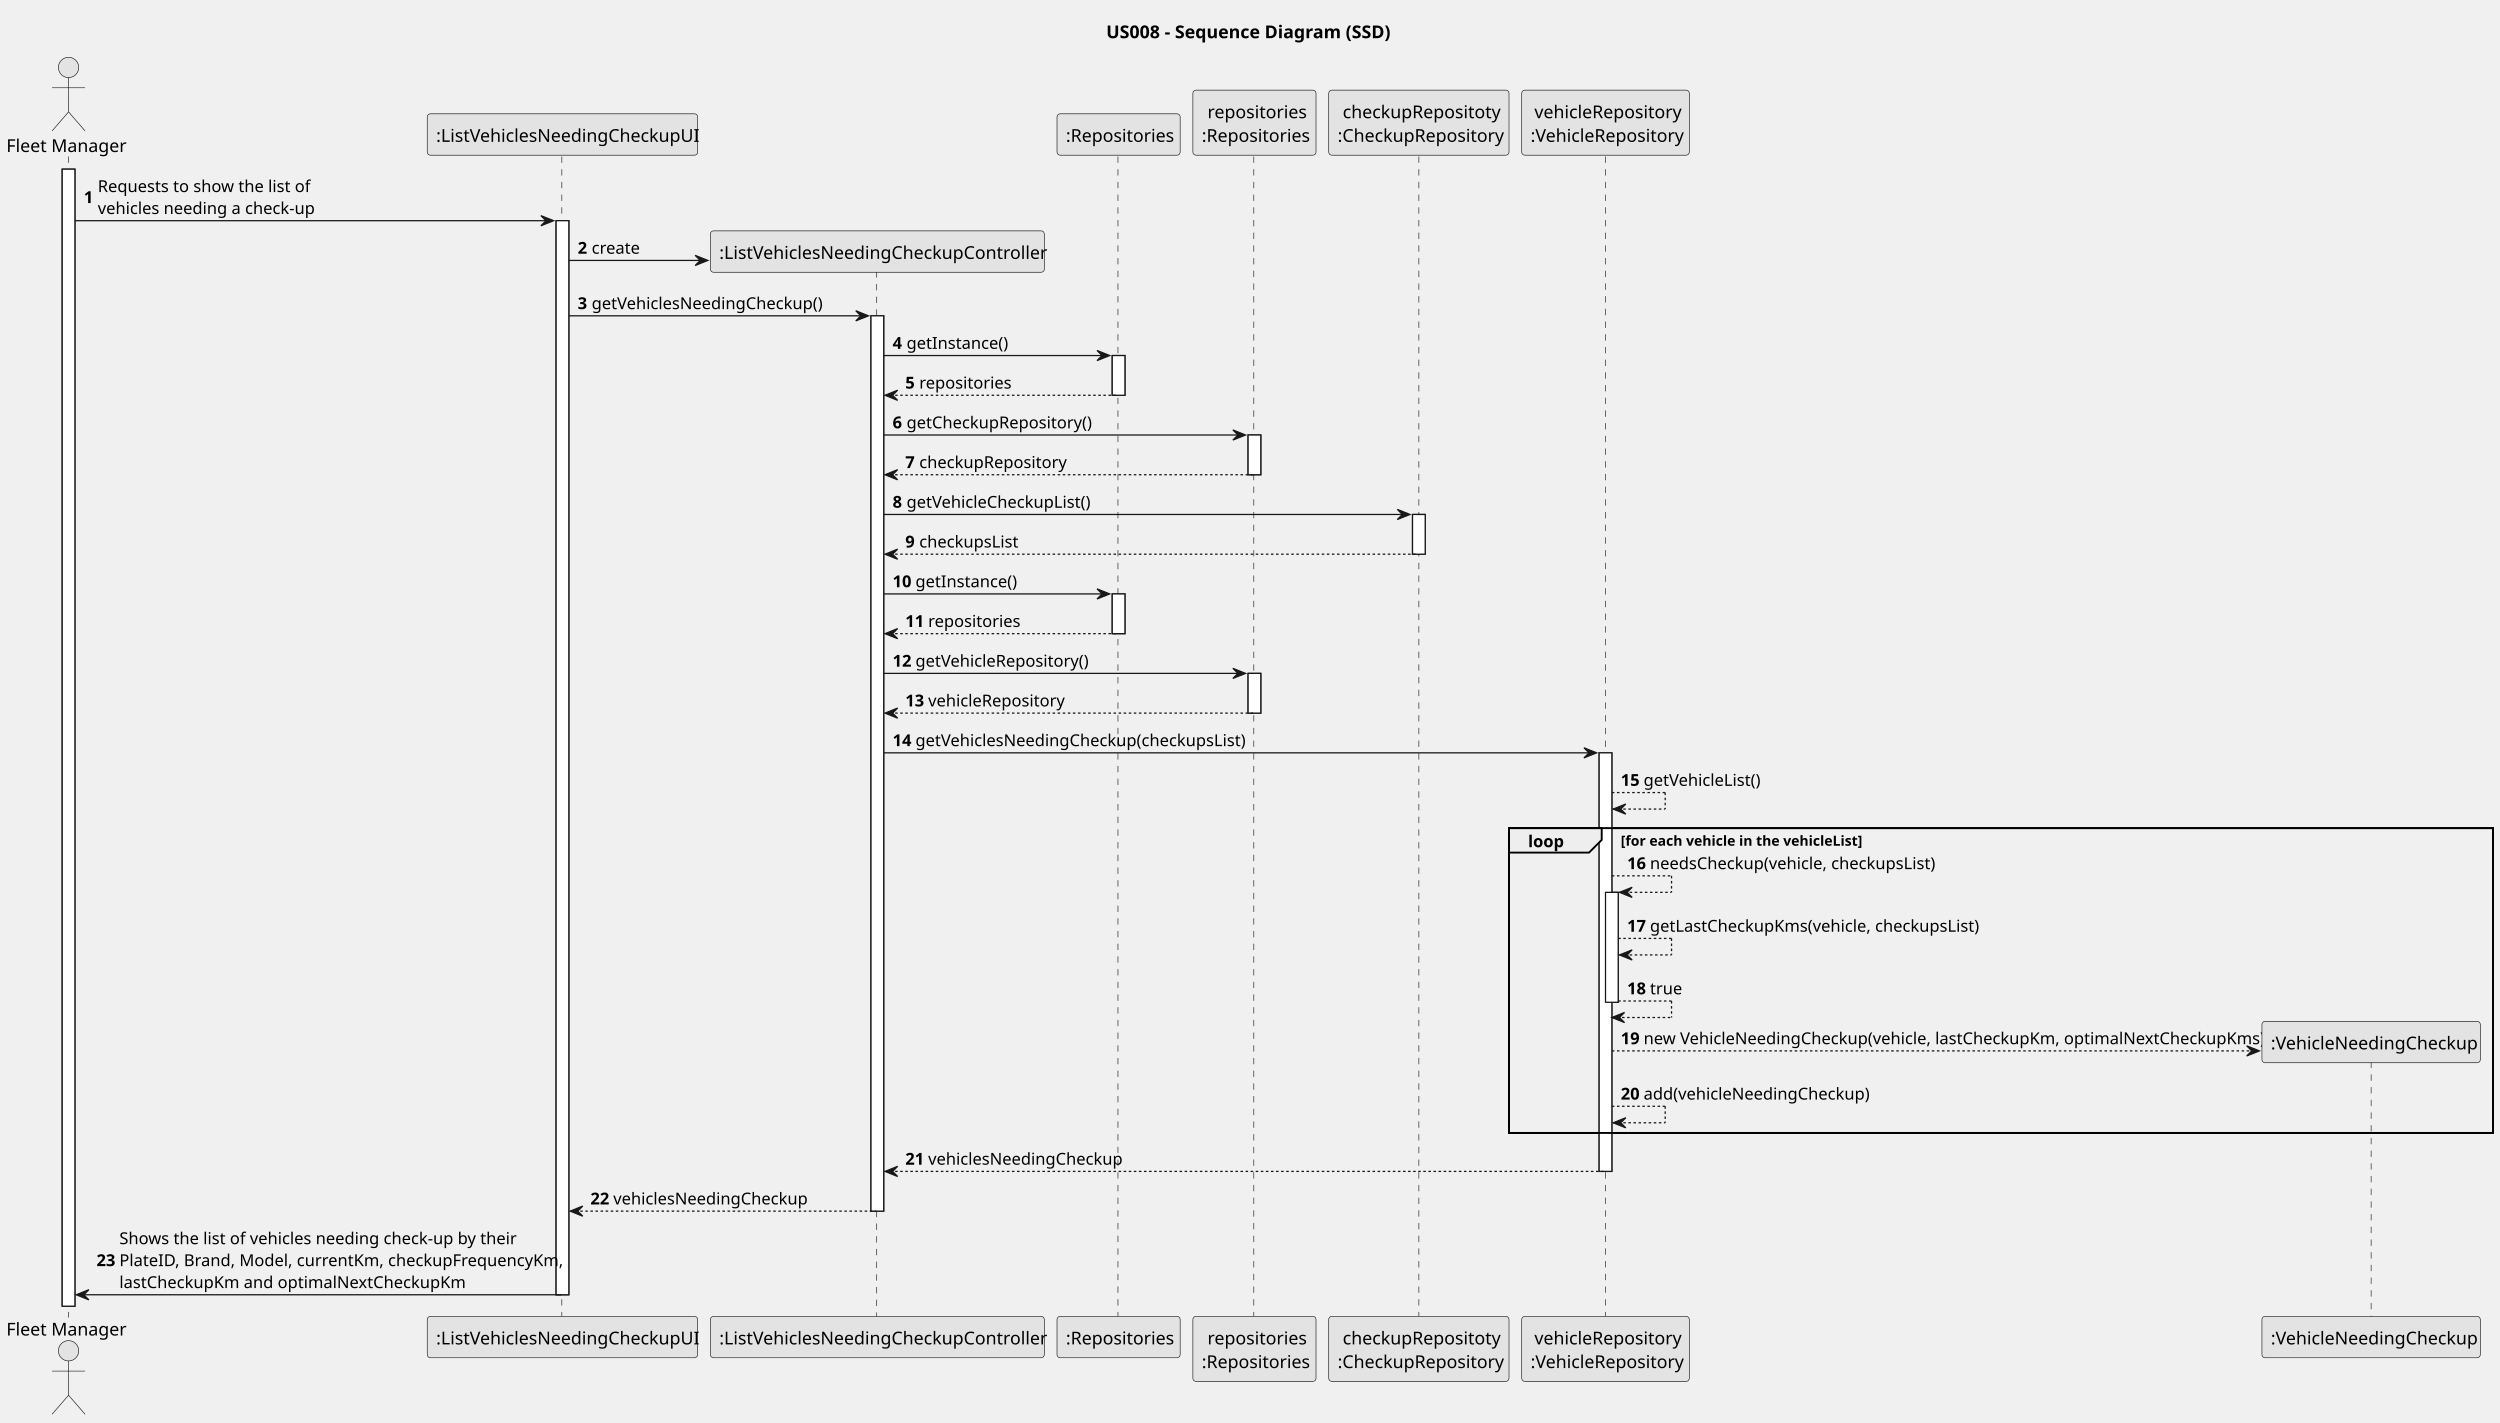
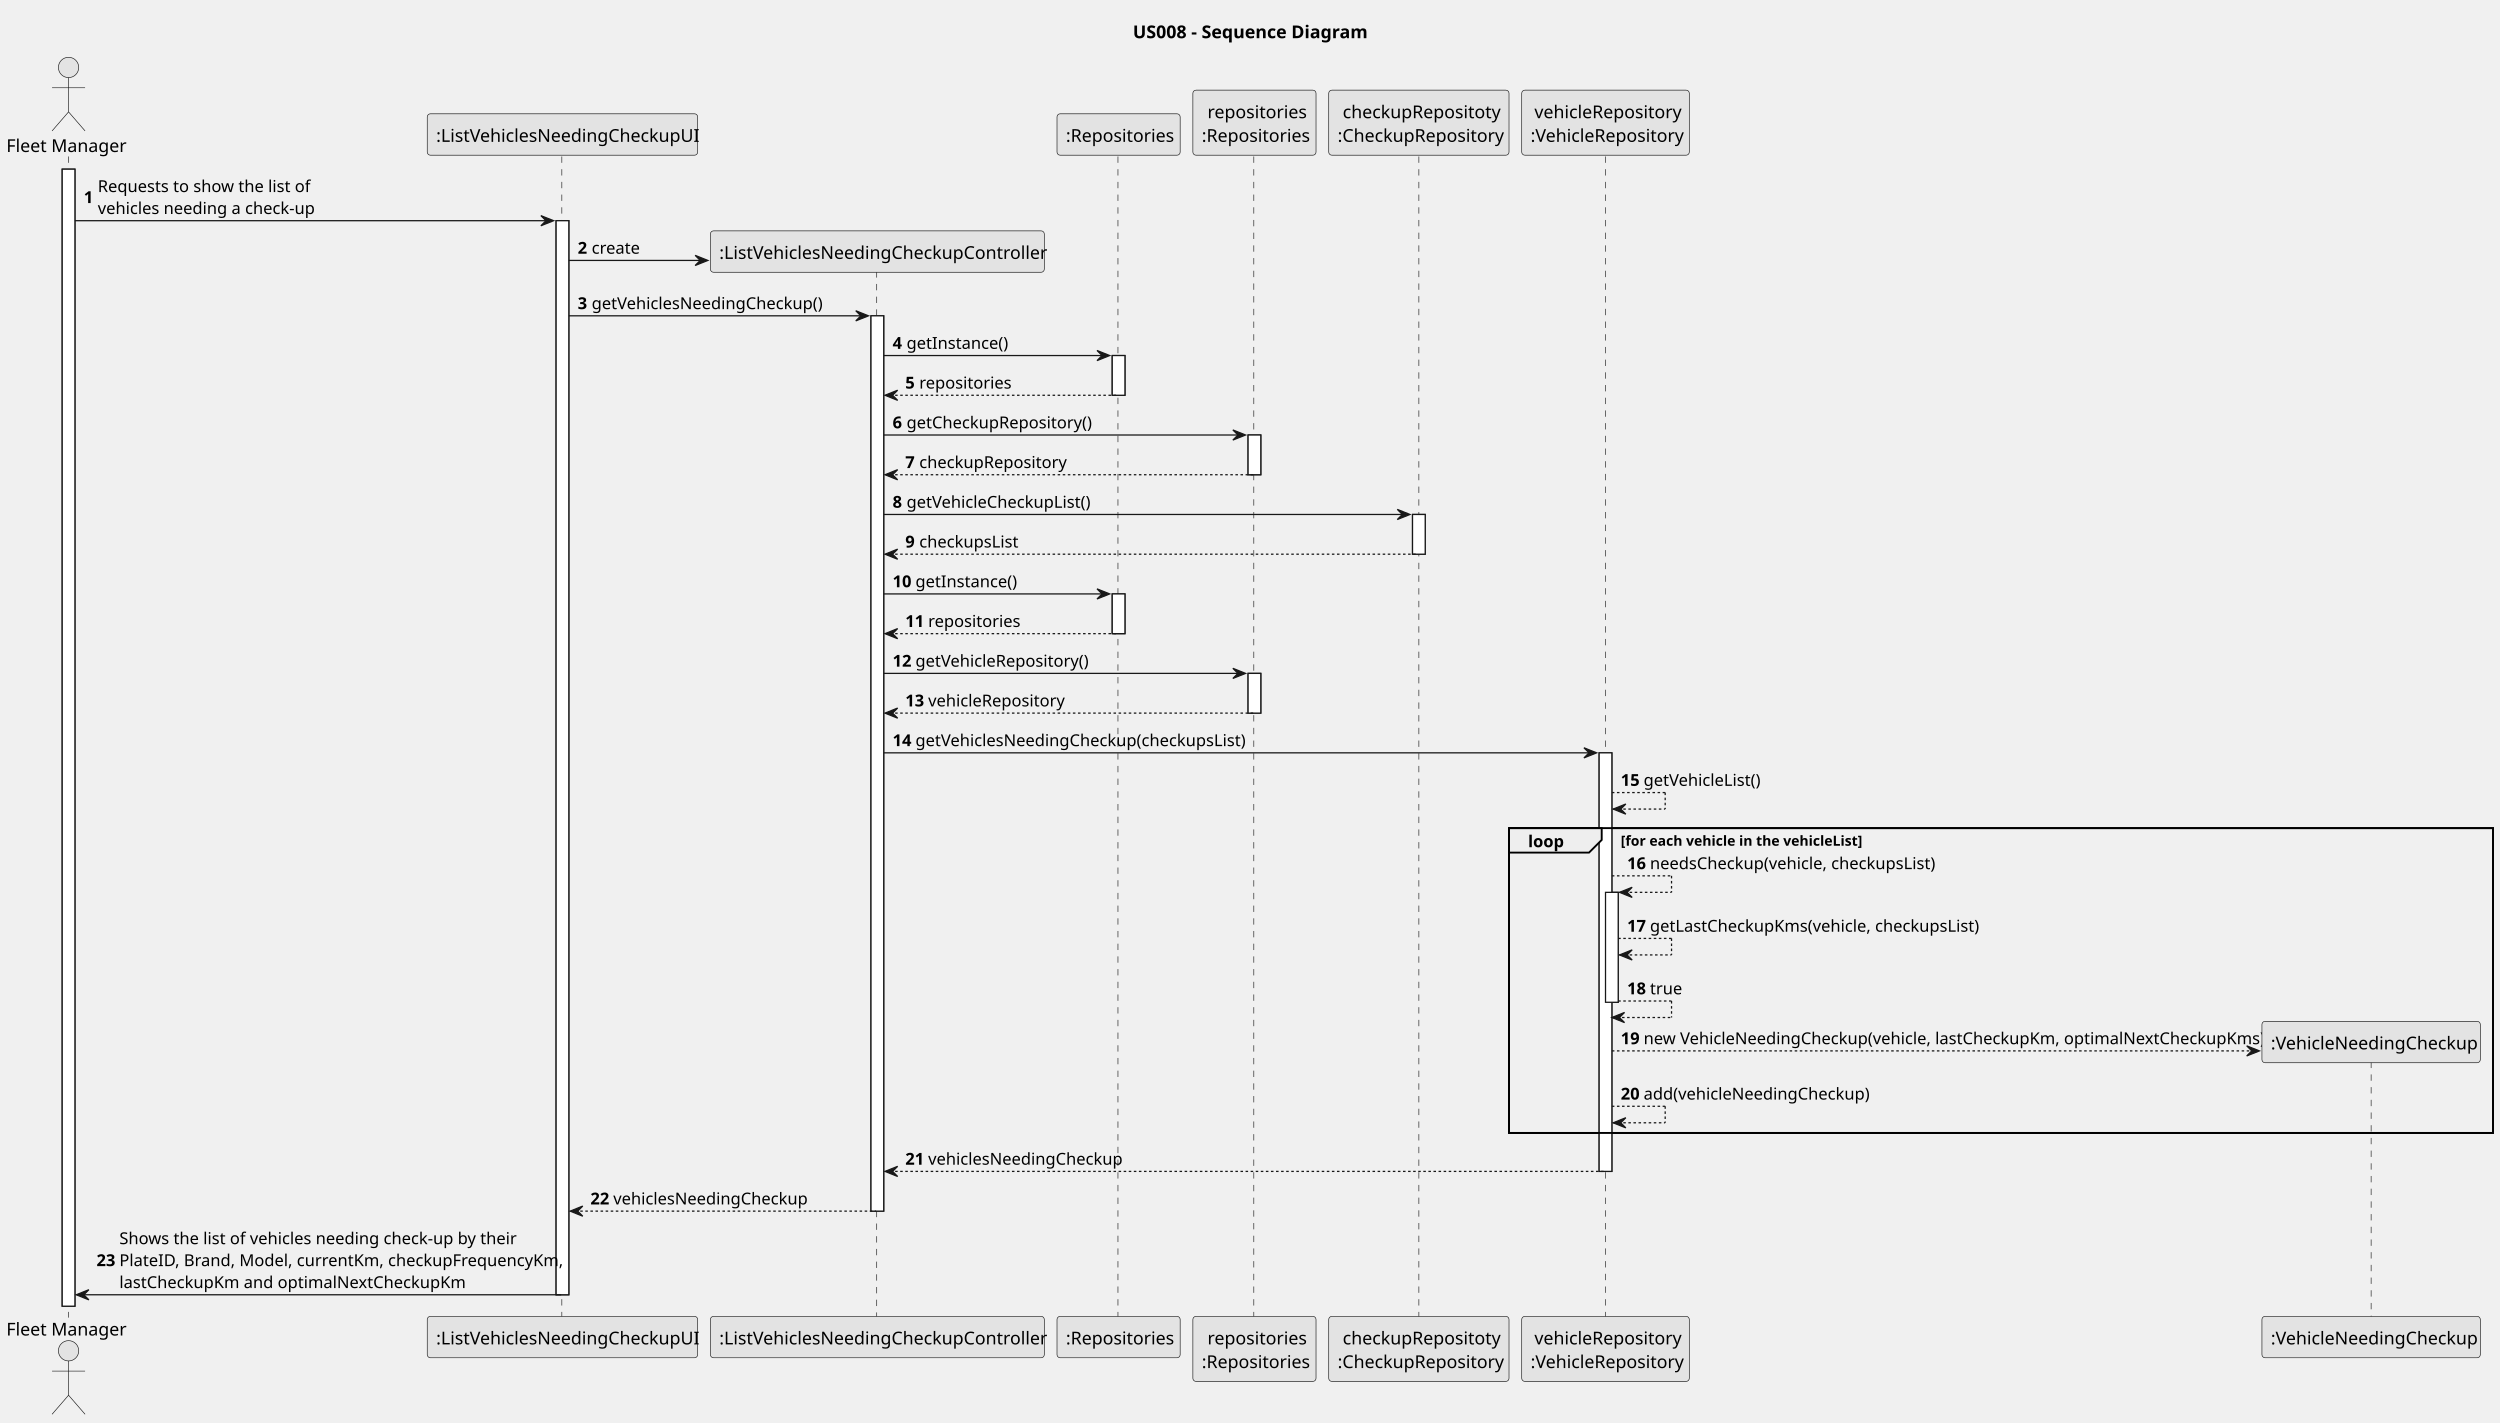
<svg xmlns="http://www.w3.org/2000/svg" contentStyleType="text/css" height="1120px" preserveAspectRatio="none" style="width:1969px;height:1120px;background:#FFFFFF;" version="1.1" viewBox="0 0 1969 1120" width="1969px" zoomAndPan="magnify">
  <defs />
  <g>
-     <text fill="#000000" font-family="sans-serif" font-size="14" font-weight="bold" lengthAdjust="spacing" textLength="230" x="871.25" y="30.107">US008 - Sequence Diagram (SSD)</text>
+     <text fill="#000000" font-family="sans-serif" font-size="14" font-weight="bold" lengthAdjust="spacing" textLength="188" x="892.25" y="30.107">US008 - Sequence Diagram</text>
    <rect fill="#FFFFFF" height="895.518" style="stroke:#181818;stroke-width:1.0;" width="10" x="49" y="133.242" />
    <rect fill="#FFFFFF" height="845.936" style="stroke:#181818;stroke-width:1.0;" width="10" x="438" y="173.824" />
    <rect fill="#FFFFFF" height="705.15" style="stroke:#181818;stroke-width:1.0;" width="10" x="686" y="248.736" />
    <rect fill="#FFFFFF" height="31.291" style="stroke:#181818;stroke-width:1.0;" width="10" x="876" y="280.027" />
    <rect fill="#FFFFFF" height="31.291" style="stroke:#181818;stroke-width:1.0;" width="10" x="876" y="467.773" />
    <rect fill="#FFFFFF" height="31.291" style="stroke:#181818;stroke-width:1.0;" width="10" x="983" y="342.609" />
    <rect fill="#FFFFFF" height="31.291" style="stroke:#181818;stroke-width:1.0;" width="10" x="983" y="530.356" />
    <rect fill="#FFFFFF" height="31.291" style="stroke:#181818;stroke-width:1.0;" width="10" x="1112.5" y="405.191" />
    <rect fill="#FFFFFF" height="329.658" style="stroke:#181818;stroke-width:1.0;" width="10" x="1259.5" y="592.938" />
    <rect fill="#FFFFFF" height="86.582" style="stroke:#181818;stroke-width:1.0;" width="10" x="1264.5" y="702.811" />
    <rect fill="none" height="240.076" style="stroke:#000000;stroke-width:1.5;" width="775" x="1188.5" y="652.229" />
    <line style="stroke:#181818;stroke-width:0.5;stroke-dasharray:5.0,5.0;" x1="54" x2="54" y1="123.242" y2="1037.76" />
    <line style="stroke:#181818;stroke-width:0.5;stroke-dasharray:5.0,5.0;" x1="442.5" x2="442.5" y1="123.242" y2="1037.76" />
    <line style="stroke:#181818;stroke-width:0.5;stroke-dasharray:5.0,5.0;" x1="690.5" x2="690.5" y1="213.635" y2="1037.76" />
    <line style="stroke:#181818;stroke-width:0.5;stroke-dasharray:5.0,5.0;" x1="880.5" x2="880.5" y1="123.242" y2="1037.76" />
    <line style="stroke:#181818;stroke-width:0.5;stroke-dasharray:5.0,5.0;" x1="987.5" x2="987.5" y1="123.242" y2="1037.76" />
    <line style="stroke:#181818;stroke-width:0.5;stroke-dasharray:5.0,5.0;" x1="1117.5" x2="1117.5" y1="123.242" y2="1037.76" />
    <line style="stroke:#181818;stroke-width:0.5;stroke-dasharray:5.0,5.0;" x1="1264.5" x2="1264.5" y1="123.242" y2="1037.76" />
    <line style="stroke:#181818;stroke-width:0.5;stroke-dasharray:5.0,5.0;" x1="1867.5" x2="1867.5" y1="836.203" y2="1037.76" />
    <text fill="#000000" font-family="sans-serif" font-size="14" lengthAdjust="spacing" textLength="92" x="5" y="119.728">Fleet Manager</text>
    <ellipse cx="54" cy="53.121" fill="#E3E3E3" rx="8" ry="8" style="stroke:#181818;stroke-width:0.5;" />
    <path d="M54,61.121 L54,88.121 M41,69.121 L67,69.121 M54,88.121 L41,103.121 M54,88.121 L67,103.121 " fill="none" style="stroke:#181818;stroke-width:0.5;" />
    <text fill="#000000" font-family="sans-serif" font-size="14" lengthAdjust="spacing" textLength="92" x="5" y="1051.867">Fleet Manager</text>
    <ellipse cx="54" cy="1063.881" fill="#E3E3E3" rx="8" ry="8" style="stroke:#181818;stroke-width:0.5;" />
    <path d="M54,1071.881 L54,1098.881 M41,1079.881 L67,1079.881 M54,1098.881 L41,1113.881 M54,1098.881 L67,1113.881 " fill="none" style="stroke:#181818;stroke-width:0.5;" />
    <rect fill="#E3E3E3" height="32.621" rx="2.5" ry="2.5" style="stroke:#181818;stroke-width:0.5;" width="213" x="336.5" y="89.621" />
    <text fill="#000000" font-family="sans-serif" font-size="14" lengthAdjust="spacing" textLength="199" x="343.5" y="111.728">:ListVehiclesNeedingCheckupUI</text>
    <rect fill="#E3E3E3" height="32.621" rx="2.5" ry="2.5" style="stroke:#181818;stroke-width:0.5;" width="213" x="336.5" y="1036.76" />
    <text fill="#000000" font-family="sans-serif" font-size="14" lengthAdjust="spacing" textLength="199" x="343.5" y="1058.867">:ListVehiclesNeedingCheckupUI</text>
    <rect fill="#E3E3E3" height="32.621" rx="2.5" ry="2.5" style="stroke:#181818;stroke-width:0.5;" width="263" x="559.5" y="1036.76" />
    <text fill="#000000" font-family="sans-serif" font-size="14" lengthAdjust="spacing" textLength="249" x="566.5" y="1058.867">:ListVehiclesNeedingCheckupController</text>
    <rect fill="#E3E3E3" height="32.621" rx="2.5" ry="2.5" style="stroke:#181818;stroke-width:0.5;" width="97" x="832.5" y="89.621" />
    <text fill="#000000" font-family="sans-serif" font-size="14" lengthAdjust="spacing" textLength="83" x="839.5" y="111.728">:Repositories</text>
    <rect fill="#E3E3E3" height="32.621" rx="2.5" ry="2.5" style="stroke:#181818;stroke-width:0.5;" width="97" x="832.5" y="1036.76" />
    <text fill="#000000" font-family="sans-serif" font-size="14" lengthAdjust="spacing" textLength="83" x="839.5" y="1058.867">:Repositories</text>
    <rect fill="#E3E3E3" height="51.242" rx="2.5" ry="2.5" style="stroke:#181818;stroke-width:0.5;" width="97" x="939.5" y="71" />
    <text fill="#000000" font-family="sans-serif" font-size="14" lengthAdjust="spacing" textLength="74" x="951" y="93.107">repositories</text>
    <text fill="#000000" font-family="sans-serif" font-size="14" lengthAdjust="spacing" textLength="83" x="946.5" y="111.728">:Repositories</text>
    <rect fill="#E3E3E3" height="51.242" rx="2.5" ry="2.5" style="stroke:#181818;stroke-width:0.5;" width="97" x="939.5" y="1036.76" />
    <text fill="#000000" font-family="sans-serif" font-size="14" lengthAdjust="spacing" textLength="74" x="951" y="1058.867">repositories</text>
    <text fill="#000000" font-family="sans-serif" font-size="14" lengthAdjust="spacing" textLength="83" x="946.5" y="1077.488">:Repositories</text>
    <rect fill="#E3E3E3" height="51.242" rx="2.5" ry="2.5" style="stroke:#181818;stroke-width:0.5;" width="142" x="1046.5" y="71" />
    <text fill="#000000" font-family="sans-serif" font-size="14" lengthAdjust="spacing" textLength="120" x="1057.5" y="93.107">checkupRepositoty</text>
    <text fill="#000000" font-family="sans-serif" font-size="14" lengthAdjust="spacing" textLength="128" x="1053.5" y="111.728">:CheckupRepository</text>
    <rect fill="#E3E3E3" height="51.242" rx="2.5" ry="2.5" style="stroke:#181818;stroke-width:0.5;" width="142" x="1046.5" y="1036.76" />
    <text fill="#000000" font-family="sans-serif" font-size="14" lengthAdjust="spacing" textLength="120" x="1057.5" y="1058.867">checkupRepositoty</text>
    <text fill="#000000" font-family="sans-serif" font-size="14" lengthAdjust="spacing" textLength="128" x="1053.5" y="1077.488">:CheckupRepository</text>
    <rect fill="#E3E3E3" height="51.242" rx="2.5" ry="2.5" style="stroke:#181818;stroke-width:0.5;" width="132" x="1198.5" y="71" />
    <text fill="#000000" font-family="sans-serif" font-size="14" lengthAdjust="spacing" textLength="112" x="1208.5" y="93.107">vehicleRepository</text>
    <text fill="#000000" font-family="sans-serif" font-size="14" lengthAdjust="spacing" textLength="118" x="1205.5" y="111.728">:VehicleRepository</text>
    <rect fill="#E3E3E3" height="51.242" rx="2.5" ry="2.5" style="stroke:#181818;stroke-width:0.5;" width="132" x="1198.5" y="1036.76" />
    <text fill="#000000" font-family="sans-serif" font-size="14" lengthAdjust="spacing" textLength="112" x="1208.5" y="1058.867">vehicleRepository</text>
    <text fill="#000000" font-family="sans-serif" font-size="14" lengthAdjust="spacing" textLength="118" x="1205.5" y="1077.488">:VehicleRepository</text>
    <rect fill="#E3E3E3" height="32.621" rx="2.5" ry="2.5" style="stroke:#181818;stroke-width:0.5;" width="172" x="1781.5" y="1036.76" />
    <text fill="#000000" font-family="sans-serif" font-size="14" lengthAdjust="spacing" textLength="158" x="1788.5" y="1058.867">:VehicleNeedingCheckup</text>
    <rect fill="#FFFFFF" height="895.518" style="stroke:#181818;stroke-width:1.0;" width="10" x="49" y="133.242" />
    <rect fill="#FFFFFF" height="845.936" style="stroke:#181818;stroke-width:1.0;" width="10" x="438" y="173.824" />
    <rect fill="#FFFFFF" height="705.15" style="stroke:#181818;stroke-width:1.0;" width="10" x="686" y="248.736" />
    <rect fill="#FFFFFF" height="31.291" style="stroke:#181818;stroke-width:1.0;" width="10" x="876" y="280.027" />
    <rect fill="#FFFFFF" height="31.291" style="stroke:#181818;stroke-width:1.0;" width="10" x="876" y="467.773" />
    <rect fill="#FFFFFF" height="31.291" style="stroke:#181818;stroke-width:1.0;" width="10" x="983" y="342.609" />
    <rect fill="#FFFFFF" height="31.291" style="stroke:#181818;stroke-width:1.0;" width="10" x="983" y="530.356" />
    <rect fill="#FFFFFF" height="31.291" style="stroke:#181818;stroke-width:1.0;" width="10" x="1112.5" y="405.191" />
    <rect fill="#FFFFFF" height="329.658" style="stroke:#181818;stroke-width:1.0;" width="10" x="1259.5" y="592.938" />
    <rect fill="#FFFFFF" height="86.582" style="stroke:#181818;stroke-width:1.0;" width="10" x="1264.5" y="702.811" />
    <polygon fill="#181818" points="426,169.824,436,173.824,426,177.824,430,173.824" style="stroke:#181818;stroke-width:1.0;" />
    <line style="stroke:#181818;stroke-width:1.0;" x1="59" x2="432" y1="173.824" y2="173.824" />
    <text fill="#000000" font-family="sans-serif" font-size="13" font-weight="bold" lengthAdjust="spacing" textLength="7" x="66" y="159.916">1</text>
    <text fill="#000000" font-family="sans-serif" font-size="13" lengthAdjust="spacing" textLength="161" x="77" y="151.27">Requests to show the list of</text>
    <text fill="#000000" font-family="sans-serif" font-size="13" lengthAdjust="spacing" textLength="163" x="77" y="168.561">vehicles needing a check-up</text>
    <polygon fill="#181818" points="547.5,201.115,557.5,205.115,547.5,209.115,551.5,205.115" style="stroke:#181818;stroke-width:1.0;" />
    <line style="stroke:#181818;stroke-width:1.0;" x1="448" x2="553.5" y1="205.115" y2="205.115" />
    <text fill="#000000" font-family="sans-serif" font-size="13" font-weight="bold" lengthAdjust="spacing" textLength="7" x="455" y="199.852">2</text>
    <text fill="#000000" font-family="sans-serif" font-size="13" lengthAdjust="spacing" textLength="36" x="466" y="199.852">create</text>
    <rect fill="#E3E3E3" height="32.621" rx="2.5" ry="2.5" style="stroke:#181818;stroke-width:0.5;" width="263" x="559.5" y="181.824" />
    <text fill="#000000" font-family="sans-serif" font-size="14" lengthAdjust="spacing" textLength="249" x="566.5" y="203.932">:ListVehiclesNeedingCheckupController</text>
    <polygon fill="#181818" points="674,244.736,684,248.736,674,252.736,678,248.736" style="stroke:#181818;stroke-width:1.0;" />
    <line style="stroke:#181818;stroke-width:1.0;" x1="448" x2="680" y1="248.736" y2="248.736" />
    <text fill="#000000" font-family="sans-serif" font-size="13" font-weight="bold" lengthAdjust="spacing" textLength="7" x="455" y="243.474">3</text>
    <text fill="#000000" font-family="sans-serif" font-size="13" lengthAdjust="spacing" textLength="174" x="466" y="243.474">getVehiclesNeedingCheckup()</text>
    <polygon fill="#181818" points="864,276.027,874,280.027,864,284.027,868,280.027" style="stroke:#181818;stroke-width:1.0;" />
    <line style="stroke:#181818;stroke-width:1.0;" x1="696" x2="870" y1="280.027" y2="280.027" />
    <text fill="#000000" font-family="sans-serif" font-size="13" font-weight="bold" lengthAdjust="spacing" textLength="7" x="703" y="274.765">4</text>
    <text fill="#000000" font-family="sans-serif" font-size="13" lengthAdjust="spacing" textLength="75" x="714" y="274.765">getInstance()</text>
    <polygon fill="#181818" points="707,307.318,697,311.318,707,315.318,703,311.318" style="stroke:#181818;stroke-width:1.0;" />
    <line style="stroke:#181818;stroke-width:1.0;stroke-dasharray:2.0,2.0;" x1="701" x2="880" y1="311.318" y2="311.318" />
    <text fill="#000000" font-family="sans-serif" font-size="13" font-weight="bold" lengthAdjust="spacing" textLength="7" x="713" y="306.056">5</text>
    <text fill="#000000" font-family="sans-serif" font-size="13" lengthAdjust="spacing" textLength="67" x="724" y="306.056">repositories</text>
    <polygon fill="#181818" points="971,338.609,981,342.609,971,346.609,975,342.609" style="stroke:#181818;stroke-width:1.0;" />
    <line style="stroke:#181818;stroke-width:1.0;" x1="696" x2="977" y1="342.609" y2="342.609" />
    <text fill="#000000" font-family="sans-serif" font-size="13" font-weight="bold" lengthAdjust="spacing" textLength="7" x="703" y="337.347">6</text>
    <text fill="#000000" font-family="sans-serif" font-size="13" lengthAdjust="spacing" textLength="139" x="714" y="337.347">getCheckupRepository()</text>
    <polygon fill="#181818" points="707,369.9,697,373.9,707,377.9,703,373.9" style="stroke:#181818;stroke-width:1.0;" />
    <line style="stroke:#181818;stroke-width:1.0;stroke-dasharray:2.0,2.0;" x1="701" x2="987" y1="373.9" y2="373.9" />
    <text fill="#000000" font-family="sans-serif" font-size="13" font-weight="bold" lengthAdjust="spacing" textLength="7" x="713" y="368.638">7</text>
    <text fill="#000000" font-family="sans-serif" font-size="13" lengthAdjust="spacing" textLength="111" x="724" y="368.638">checkupRepository</text>
    <polygon fill="#181818" points="1100.5,401.191,1110.5,405.191,1100.5,409.191,1104.5,405.191" style="stroke:#181818;stroke-width:1.0;" />
    <line style="stroke:#181818;stroke-width:1.0;" x1="696" x2="1106.5" y1="405.191" y2="405.191" />
    <text fill="#000000" font-family="sans-serif" font-size="13" font-weight="bold" lengthAdjust="spacing" textLength="7" x="703" y="399.929">8</text>
    <text fill="#000000" font-family="sans-serif" font-size="13" lengthAdjust="spacing" textLength="141" x="714" y="399.929">getVehicleCheckupList()</text>
    <polygon fill="#181818" points="707,432.482,697,436.482,707,440.482,703,436.482" style="stroke:#181818;stroke-width:1.0;" />
    <line style="stroke:#181818;stroke-width:1.0;stroke-dasharray:2.0,2.0;" x1="701" x2="1116.5" y1="436.482" y2="436.482" />
    <text fill="#000000" font-family="sans-serif" font-size="13" font-weight="bold" lengthAdjust="spacing" textLength="7" x="713" y="431.22">9</text>
    <text fill="#000000" font-family="sans-serif" font-size="13" lengthAdjust="spacing" textLength="77" x="724" y="431.22">checkupsList</text>
    <polygon fill="#181818" points="864,463.773,874,467.773,864,471.773,868,467.773" style="stroke:#181818;stroke-width:1.0;" />
    <line style="stroke:#181818;stroke-width:1.0;" x1="696" x2="870" y1="467.773" y2="467.773" />
    <text fill="#000000" font-family="sans-serif" font-size="13" font-weight="bold" lengthAdjust="spacing" textLength="14" x="703" y="462.511">10</text>
    <text fill="#000000" font-family="sans-serif" font-size="13" lengthAdjust="spacing" textLength="75" x="721" y="462.511">getInstance()</text>
    <polygon fill="#181818" points="707,495.065,697,499.065,707,503.065,703,499.065" style="stroke:#181818;stroke-width:1.0;" />
    <line style="stroke:#181818;stroke-width:1.0;stroke-dasharray:2.0,2.0;" x1="701" x2="880" y1="499.065" y2="499.065" />
    <text fill="#000000" font-family="sans-serif" font-size="13" font-weight="bold" lengthAdjust="spacing" textLength="14" x="713" y="493.802">11</text>
    <text fill="#000000" font-family="sans-serif" font-size="13" lengthAdjust="spacing" textLength="67" x="731" y="493.802">repositories</text>
    <polygon fill="#181818" points="971,526.356,981,530.356,971,534.356,975,530.356" style="stroke:#181818;stroke-width:1.0;" />
    <line style="stroke:#181818;stroke-width:1.0;" x1="696" x2="977" y1="530.356" y2="530.356" />
    <text fill="#000000" font-family="sans-serif" font-size="13" font-weight="bold" lengthAdjust="spacing" textLength="14" x="703" y="525.093">12</text>
    <text fill="#000000" font-family="sans-serif" font-size="13" lengthAdjust="spacing" textLength="131" x="721" y="525.093">getVehicleRepository()</text>
    <polygon fill="#181818" points="707,557.646,697,561.646,707,565.646,703,561.646" style="stroke:#181818;stroke-width:1.0;" />
    <line style="stroke:#181818;stroke-width:1.0;stroke-dasharray:2.0,2.0;" x1="701" x2="987" y1="561.646" y2="561.646" />
    <text fill="#000000" font-family="sans-serif" font-size="13" font-weight="bold" lengthAdjust="spacing" textLength="14" x="713" y="556.384">13</text>
    <text fill="#000000" font-family="sans-serif" font-size="13" lengthAdjust="spacing" textLength="101" x="731" y="556.384">vehicleRepository</text>
    <polygon fill="#181818" points="1247.5,588.938,1257.5,592.938,1247.5,596.938,1251.5,592.938" style="stroke:#181818;stroke-width:1.0;" />
    <line style="stroke:#181818;stroke-width:1.0;" x1="696" x2="1253.5" y1="592.938" y2="592.938" />
    <text fill="#000000" font-family="sans-serif" font-size="13" font-weight="bold" lengthAdjust="spacing" textLength="14" x="703" y="587.675">14</text>
    <text fill="#000000" font-family="sans-serif" font-size="13" lengthAdjust="spacing" textLength="251" x="721" y="587.675">getVehiclesNeedingCheckup(checkupsList)</text>
    <line style="stroke:#181818;stroke-width:1.0;stroke-dasharray:2.0,2.0;" x1="1269.5" x2="1311.5" y1="624.229" y2="624.229" />
    <line style="stroke:#181818;stroke-width:1.0;stroke-dasharray:2.0,2.0;" x1="1311.5" x2="1311.5" y1="624.229" y2="637.229" />
    <line style="stroke:#181818;stroke-width:1.0;stroke-dasharray:2.0,2.0;" x1="1270.5" x2="1311.5" y1="637.229" y2="637.229" />
    <polygon fill="#181818" points="1280.5,633.229,1270.5,637.229,1280.5,641.229,1276.5,637.229" style="stroke:#181818;stroke-width:1.0;" />
    <text fill="#000000" font-family="sans-serif" font-size="13" font-weight="bold" lengthAdjust="spacing" textLength="14" x="1276.5" y="618.966">15</text>
    <text fill="#000000" font-family="sans-serif" font-size="13" lengthAdjust="spacing" textLength="90" x="1294.5" y="618.966">getVehicleList()</text>
    <path d="M1188.5,652.229 L1261.5,652.229 L1261.5,661.519 L1251.5,671.519 L1188.5,671.519 L1188.5,652.229 " fill="#EEEEEE" style="stroke:#000000;stroke-width:1.5;" />
    <rect fill="none" height="240.076" style="stroke:#000000;stroke-width:1.5;" width="775" x="1188.5" y="652.229" />
    <text fill="#000000" font-family="sans-serif" font-size="13" font-weight="bold" lengthAdjust="spacing" textLength="28" x="1203.5" y="667.257">loop</text>
    <text fill="#000000" font-family="sans-serif" font-size="11" font-weight="bold" lengthAdjust="spacing" textLength="192" x="1276.5" y="666.099">[for each vehicle in the vehicleList]</text>
    <line style="stroke:#181818;stroke-width:1.0;stroke-dasharray:2.0,2.0;" x1="1269.5" x2="1316.5" y1="689.811" y2="689.811" />
    <line style="stroke:#181818;stroke-width:1.0;stroke-dasharray:2.0,2.0;" x1="1316.5" x2="1316.5" y1="689.811" y2="702.811" />
    <line style="stroke:#181818;stroke-width:1.0;stroke-dasharray:2.0,2.0;" x1="1275.5" x2="1316.5" y1="702.811" y2="702.811" />
    <polygon fill="#181818" points="1285.5,698.811,1275.5,702.811,1285.5,706.811,1281.5,702.811" style="stroke:#181818;stroke-width:1.0;" />
    <text fill="#000000" font-family="sans-serif" font-size="13" font-weight="bold" lengthAdjust="spacing" textLength="14" x="1281.5" y="684.548">16</text>
    <text fill="#000000" font-family="sans-serif" font-size="13" lengthAdjust="spacing" textLength="218" x="1299.5" y="684.548">needsCheckup(vehicle, checkupsList)</text>
    <line style="stroke:#181818;stroke-width:1.0;stroke-dasharray:2.0,2.0;" x1="1274.5" x2="1316.5" y1="739.102" y2="739.102" />
    <line style="stroke:#181818;stroke-width:1.0;stroke-dasharray:2.0,2.0;" x1="1316.5" x2="1316.5" y1="739.102" y2="752.102" />
    <line style="stroke:#181818;stroke-width:1.0;stroke-dasharray:2.0,2.0;" x1="1275.5" x2="1316.5" y1="752.102" y2="752.102" />
    <polygon fill="#181818" points="1285.5,748.102,1275.5,752.102,1285.5,756.102,1281.5,752.102" style="stroke:#181818;stroke-width:1.0;" />
    <text fill="#000000" font-family="sans-serif" font-size="13" font-weight="bold" lengthAdjust="spacing" textLength="14" x="1281.5" y="733.839">17</text>
    <text fill="#000000" font-family="sans-serif" font-size="13" lengthAdjust="spacing" textLength="253" x="1299.5" y="733.839">getLastCheckupKms(vehicle, checkupsList)</text>
    <line style="stroke:#181818;stroke-width:1.0;stroke-dasharray:2.0,2.0;" x1="1274.5" x2="1316.5" y1="788.393" y2="788.393" />
    <line style="stroke:#181818;stroke-width:1.0;stroke-dasharray:2.0,2.0;" x1="1316.5" x2="1316.5" y1="788.393" y2="801.393" />
    <line style="stroke:#181818;stroke-width:1.0;stroke-dasharray:2.0,2.0;" x1="1269.5" x2="1316.5" y1="801.393" y2="801.393" />
    <polygon fill="#181818" points="1279.5,797.393,1269.5,801.393,1279.5,805.393,1275.5,801.393" style="stroke:#181818;stroke-width:1.0;" />
    <text fill="#000000" font-family="sans-serif" font-size="13" font-weight="bold" lengthAdjust="spacing" textLength="14" x="1281.5" y="783.13">18</text>
    <text fill="#000000" font-family="sans-serif" font-size="13" lengthAdjust="spacing" textLength="22" x="1299.5" y="783.13">true</text>
    <polygon fill="#181818" points="1769.5,823.684,1779.5,827.684,1769.5,831.684,1773.5,827.684" style="stroke:#181818;stroke-width:1.0;" />
    <line style="stroke:#181818;stroke-width:1.0;stroke-dasharray:2.0,2.0;" x1="1269.5" x2="1775.5" y1="827.684" y2="827.684" />
    <text fill="#000000" font-family="sans-serif" font-size="13" font-weight="bold" lengthAdjust="spacing" textLength="14" x="1276.5" y="822.421">19</text>
    <text fill="#000000" font-family="sans-serif" font-size="13" lengthAdjust="spacing" textLength="470" x="1294.5" y="822.421">new VehicleNeedingCheckup(vehicle, lastCheckupKm, optimalNextCheckupKms)</text>
    <rect fill="#E3E3E3" height="32.621" rx="2.5" ry="2.5" style="stroke:#181818;stroke-width:0.5;" width="172" x="1781.5" y="804.393" />
    <text fill="#000000" font-family="sans-serif" font-size="14" lengthAdjust="spacing" textLength="158" x="1788.5" y="826.5">:VehicleNeedingCheckup</text>
    <line style="stroke:#181818;stroke-width:1.0;stroke-dasharray:2.0,2.0;" x1="1269.5" x2="1311.5" y1="871.305" y2="871.305" />
    <line style="stroke:#181818;stroke-width:1.0;stroke-dasharray:2.0,2.0;" x1="1311.5" x2="1311.5" y1="871.305" y2="884.305" />
    <line style="stroke:#181818;stroke-width:1.0;stroke-dasharray:2.0,2.0;" x1="1270.5" x2="1311.5" y1="884.305" y2="884.305" />
    <polygon fill="#181818" points="1280.5,880.305,1270.5,884.305,1280.5,888.305,1276.5,884.305" style="stroke:#181818;stroke-width:1.0;" />
    <text fill="#000000" font-family="sans-serif" font-size="13" font-weight="bold" lengthAdjust="spacing" textLength="14" x="1276.5" y="866.042">20</text>
    <text fill="#000000" font-family="sans-serif" font-size="13" lengthAdjust="spacing" textLength="166" x="1294.5" y="866.042">add(vehicleNeedingCheckup)</text>
    <polygon fill="#181818" points="707,918.596,697,922.596,707,926.596,703,922.596" style="stroke:#181818;stroke-width:1.0;" />
    <line style="stroke:#181818;stroke-width:1.0;stroke-dasharray:2.0,2.0;" x1="701" x2="1263.5" y1="922.596" y2="922.596" />
    <text fill="#000000" font-family="sans-serif" font-size="13" font-weight="bold" lengthAdjust="spacing" textLength="14" x="713" y="917.333">21</text>
    <text fill="#000000" font-family="sans-serif" font-size="13" lengthAdjust="spacing" textLength="144" x="731" y="917.333">vehiclesNeedingCheckup</text>
    <polygon fill="#181818" points="459,949.887,449,953.887,459,957.887,455,953.887" style="stroke:#181818;stroke-width:1.0;" />
    <line style="stroke:#181818;stroke-width:1.0;stroke-dasharray:2.0,2.0;" x1="453" x2="690" y1="953.887" y2="953.887" />
    <text fill="#000000" font-family="sans-serif" font-size="13" font-weight="bold" lengthAdjust="spacing" textLength="14" x="465" y="948.624">22</text>
    <text fill="#000000" font-family="sans-serif" font-size="13" lengthAdjust="spacing" textLength="144" x="483" y="948.624">vehiclesNeedingCheckup</text>
    <polygon fill="#181818" points="70,1015.76,60,1019.76,70,1023.76,66,1019.76" style="stroke:#181818;stroke-width:1.0;" />
    <line style="stroke:#181818;stroke-width:1.0;" x1="64" x2="442" y1="1019.76" y2="1019.76" />
    <text fill="#000000" font-family="sans-serif" font-size="13" font-weight="bold" lengthAdjust="spacing" textLength="14" x="76" y="997.206">23</text>
    <text fill="#000000" font-family="sans-serif" font-size="13" lengthAdjust="spacing" textLength="299" x="94" y="979.915">Shows the list of vehicles needing check-up by their</text>
    <text fill="#000000" font-family="sans-serif" font-size="13" lengthAdjust="spacing" textLength="337" x="94" y="997.206">PlateID, Brand, Model, currentKm, checkupFrequencyKm,</text>
    <text fill="#000000" font-family="sans-serif" font-size="13" lengthAdjust="spacing" textLength="261" x="94" y="1014.497">lastCheckupKm and optimalNextCheckupKm</text>
  </g>
</svg>
